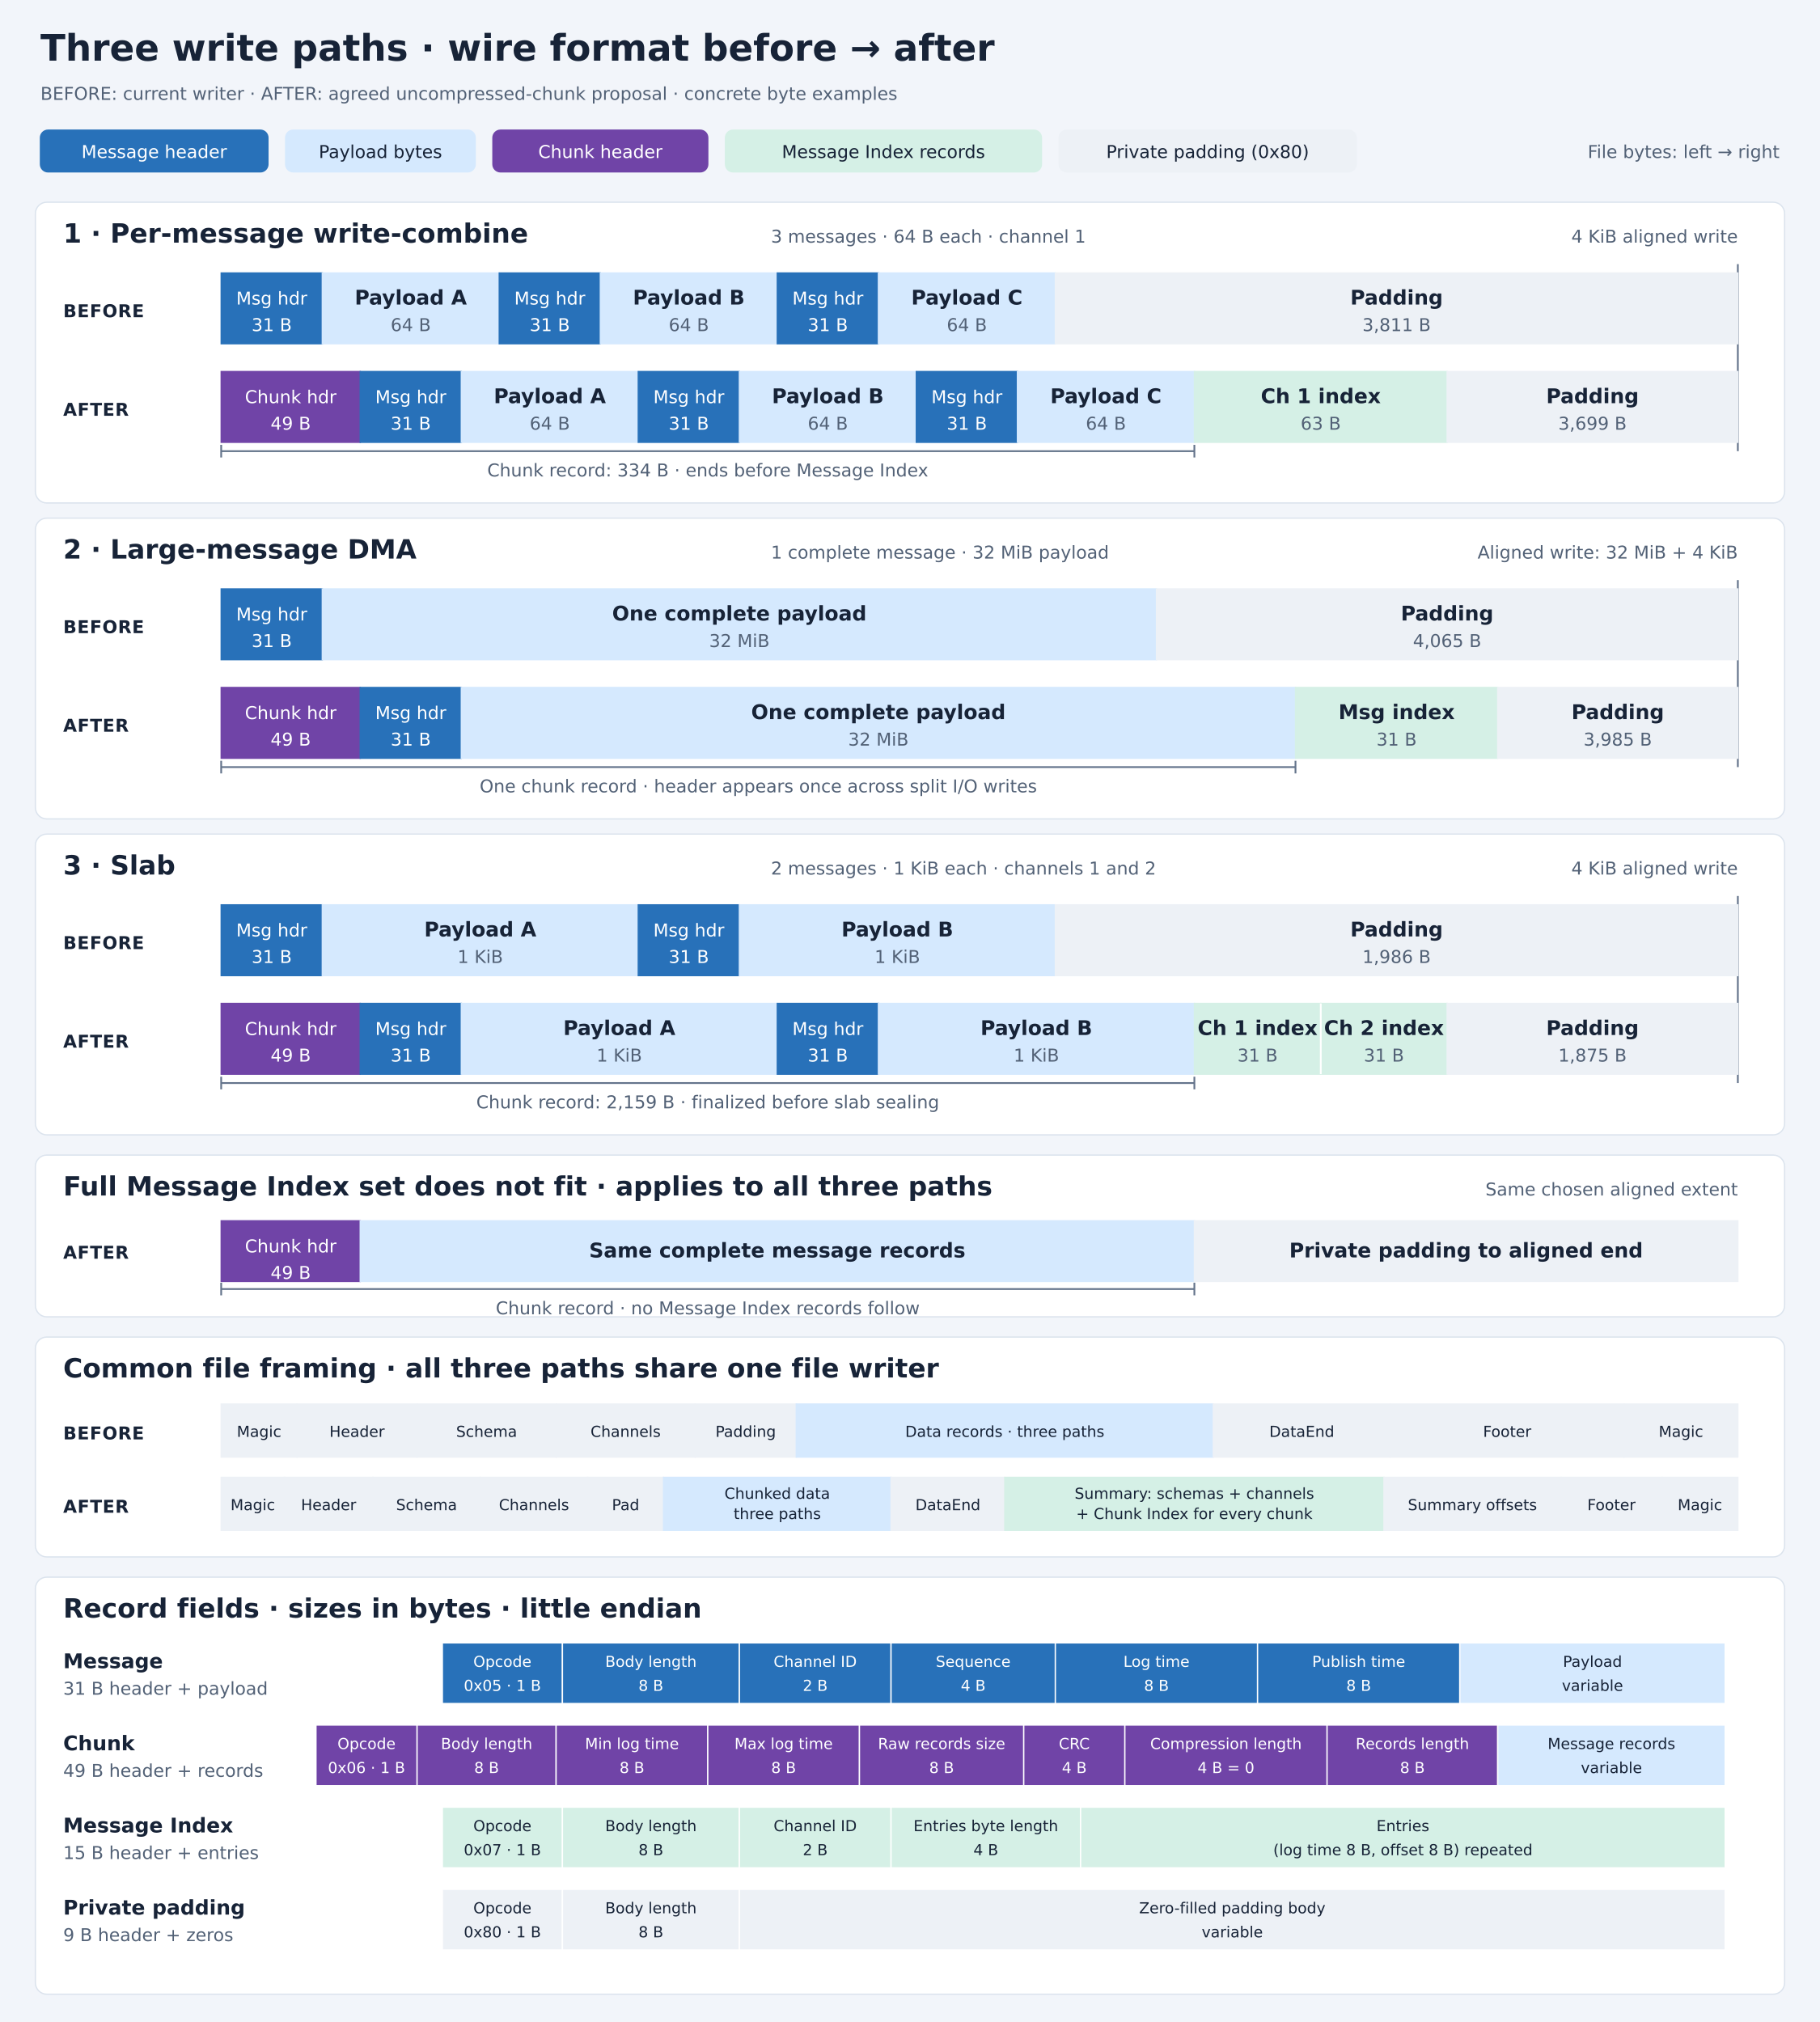
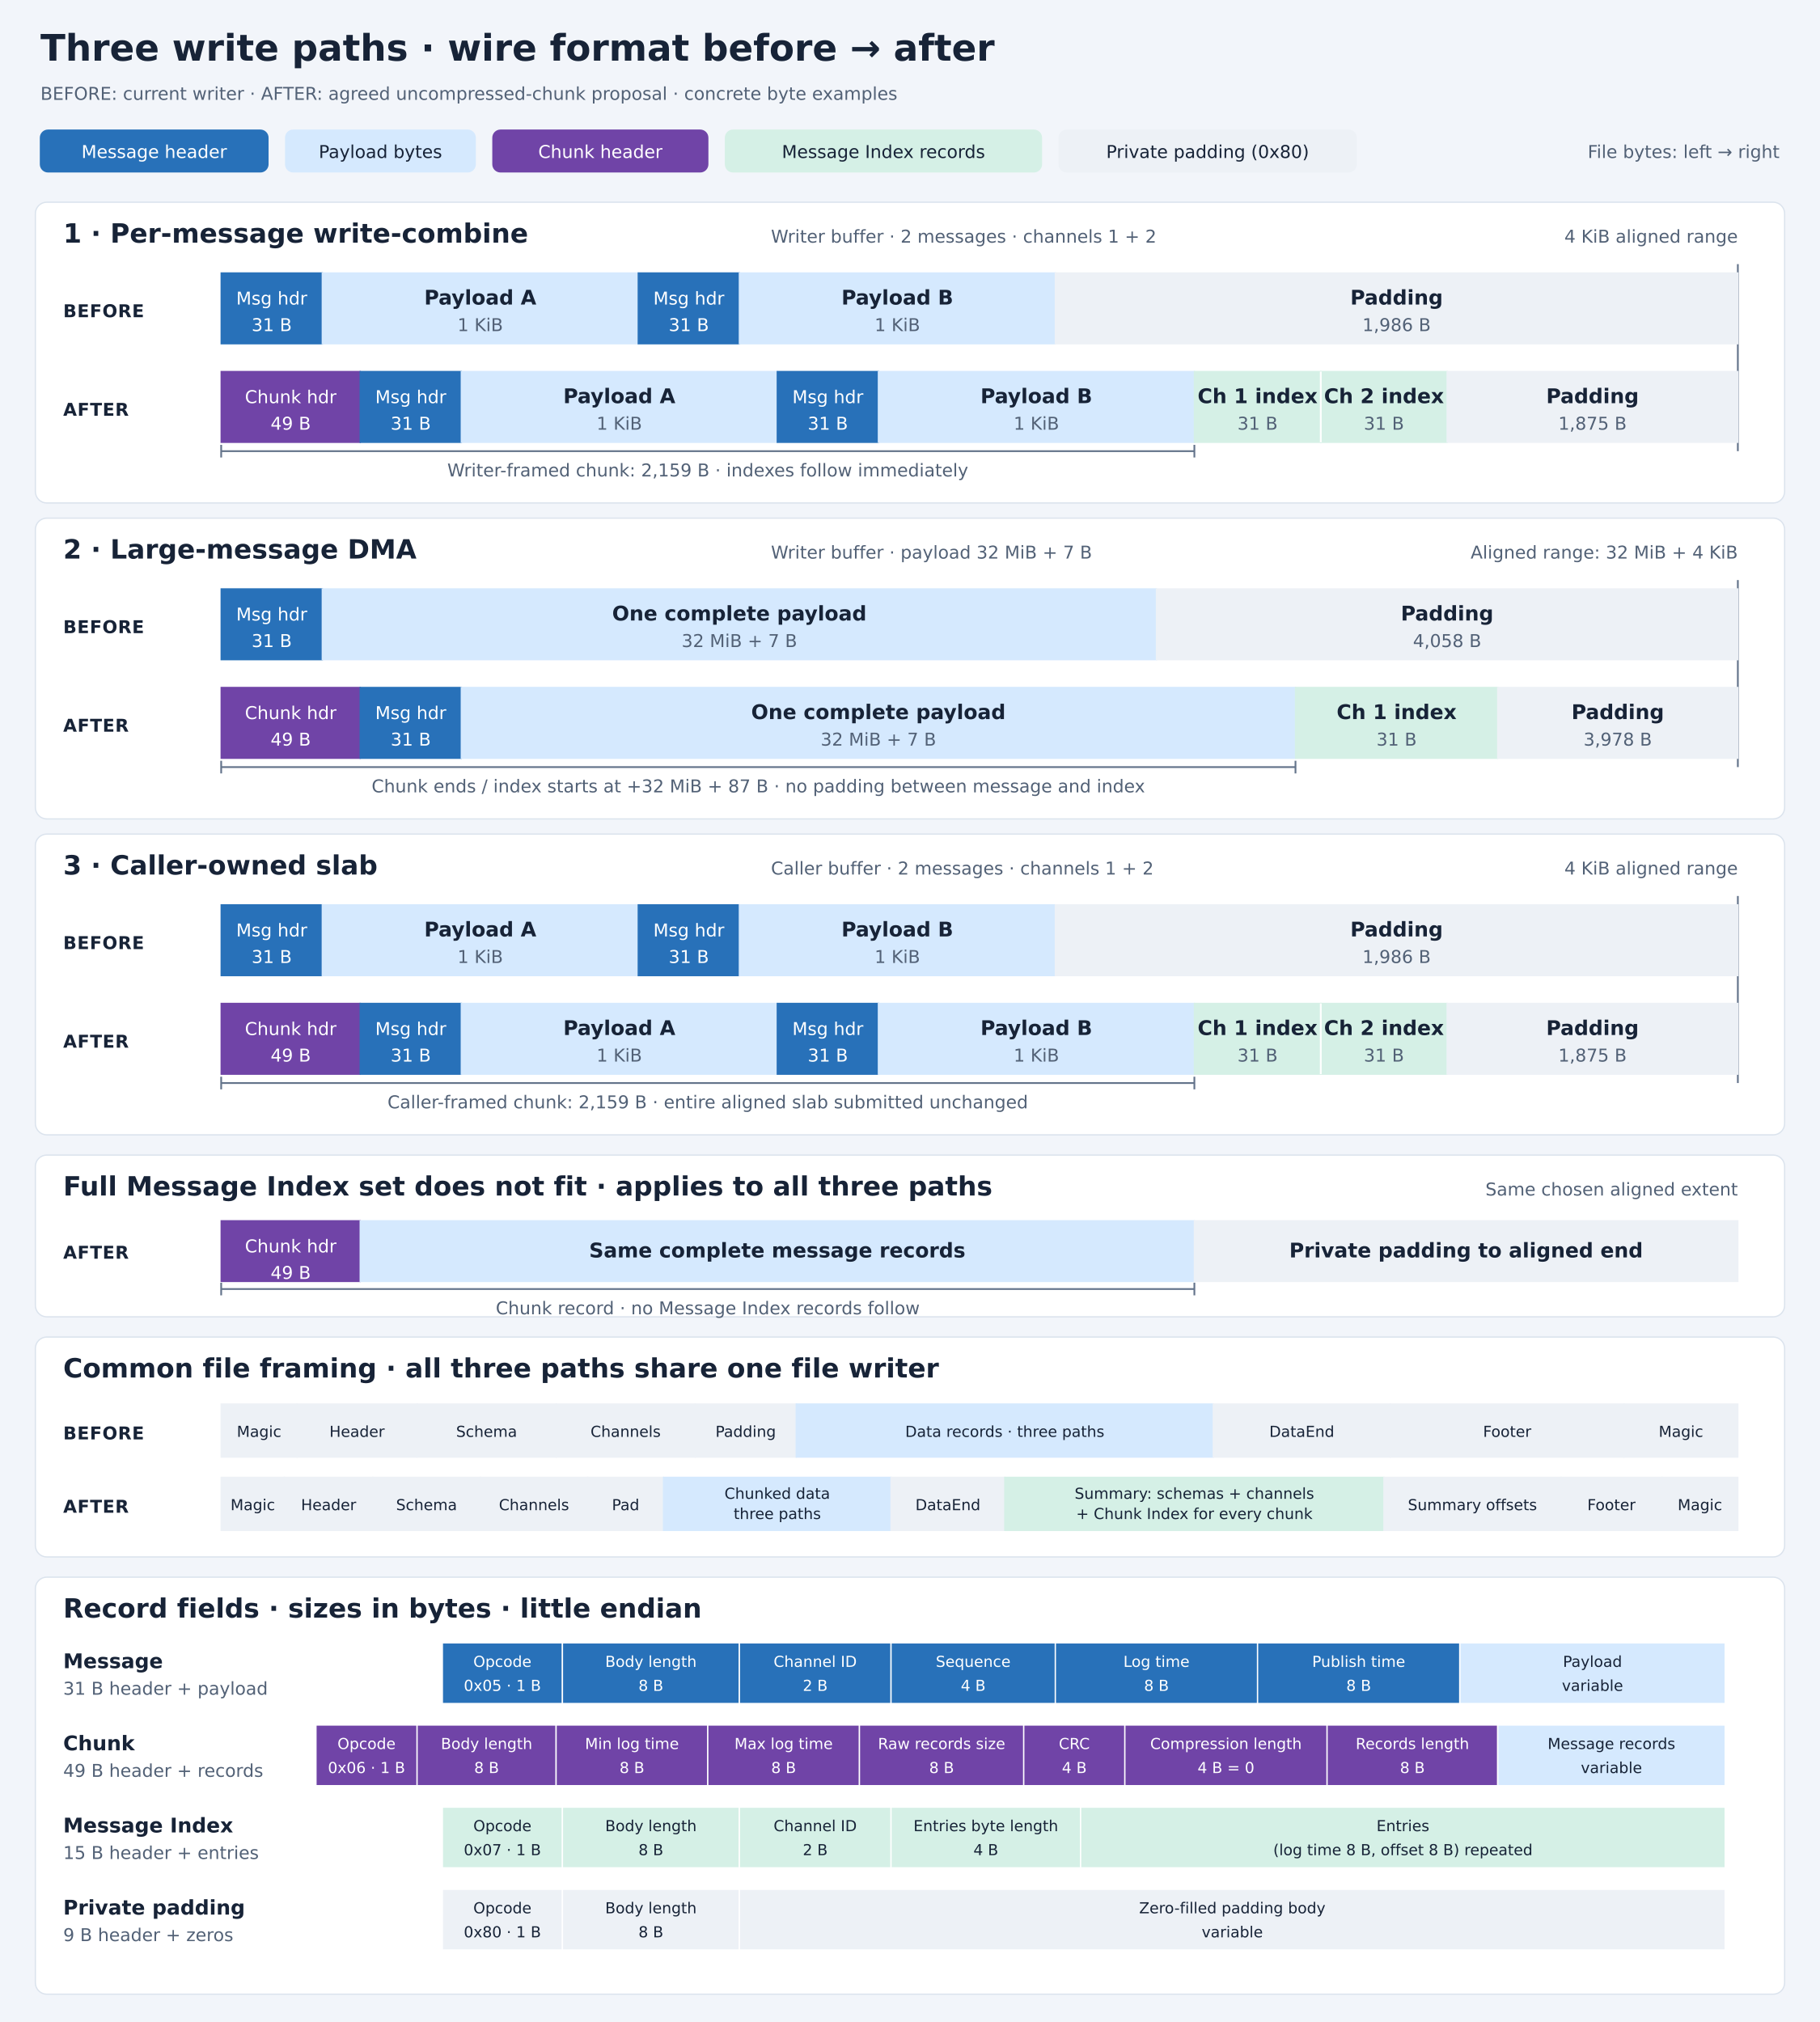
<svg xmlns="http://www.w3.org/2000/svg" width="1440" height="1600" viewBox="0 0 1440 1600" role="img" aria-labelledby="title desc">
  <style>text{font-family:'DejaVu Sans',Arial,sans-serif;fill:#172337}.title{font-size:29px;font-weight:700}.section{font-size:21px;font-weight:700}.label{font-size:16px;font-weight:700}.small{font-size:14px}.tiny{font-size:12px}.muted{fill:#526176}.white{fill:#fff}.row{font-size:14px;font-weight:700;letter-spacing:.4px}</style>
  <rect width="1440" height="1600" fill="#f2f5fa" />
  <text x="32" y="48" class="title" text-anchor="start">Three write paths · wire format before → after</text>
  <text x="32" y="79" class="small muted" text-anchor="start">BEFORE: current writer · AFTER: agreed uncompressed-chunk proposal · concrete byte examples</text>
  <rect x="32" y="103" width="180" height="33" rx="6" fill="#2871b9" stroke="#2871b9" />
  <text x="122.0" y="125" class="small white" text-anchor="middle">Message header</text>
  <rect x="226" y="103" width="150" height="33" rx="6" fill="#d5e9fe" stroke="#d5e9fe" />
  <text x="301.0" y="125" class="small" text-anchor="middle">Payload bytes</text>
  <rect x="390" y="103" width="170" height="33" rx="6" fill="#7044a7" stroke="#7044a7" />
  <text x="475.0" y="125" class="small white" text-anchor="middle">Chunk header</text>
  <rect x="574" y="103" width="250" height="33" rx="6" fill="#d5f0e6" stroke="#d5f0e6" />
  <text x="699.0" y="125" class="small" text-anchor="middle">Message Index records</text>
  <rect x="838" y="103" width="235" height="33" rx="6" fill="#edf1f6" stroke="#edf1f6" />
  <text x="955.5" y="125" class="small" text-anchor="middle">Private padding (0x80)</text>
  <text x="1408" y="125" class="small muted" text-anchor="end">File bytes: left → right</text>
  <rect x="28" y="160" width="1384" height="238" rx="9" fill="#fff" stroke="#dbe3ed" />
  <text x="50" y="192" class="section" text-anchor="start">1 · Per-message write-combine</text>
-   <text x="610" y="192" class="small muted" text-anchor="start">3 messages · 64 B each · channel 1</text>
-   <text x="1375" y="192" class="small muted" text-anchor="end">4 KiB aligned write</text>
+   <text x="610" y="192" class="small muted" text-anchor="start">Writer buffer · 2 messages · channels 1 + 2</text>
+   <text x="1375" y="192" class="small muted" text-anchor="end">4 KiB aligned range</text>
  <text x="50" y="251" class="row" text-anchor="start">BEFORE</text>
  <text x="50" y="329" class="row" text-anchor="start">AFTER</text>
  <line x1="1375" y1="209" x2="1375" y2="357" stroke="#64748b" stroke-width="1.4" />
  <rect x="175" y="216" width="80" height="56" rx="0" fill="#2871b9" stroke="#2871b9" />
  <text x="215.0" y="241" class="small white" text-anchor="middle">Msg hdr</text>
  <text x="215.0" y="262" class="small white" text-anchor="middle">31 B</text>
-   <rect x="255" y="216" width="140" height="56" rx="0" fill="#d5e9fe" stroke="#d5e9fe" />
-   <text x="325.0" y="241" class="label" text-anchor="middle">Payload A</text>
-   <text x="325.0" y="262" class="small muted" text-anchor="middle">64 B</text>
-   <rect x="395" y="216" width="80" height="56" rx="0" fill="#2871b9" stroke="#2871b9" />
-   <text x="435.0" y="241" class="small white" text-anchor="middle">Msg hdr</text>
-   <text x="435.0" y="262" class="small white" text-anchor="middle">31 B</text>
-   <rect x="475" y="216" width="140" height="56" rx="0" fill="#d5e9fe" stroke="#d5e9fe" />
-   <text x="545.0" y="241" class="label" text-anchor="middle">Payload B</text>
-   <text x="545.0" y="262" class="small muted" text-anchor="middle">64 B</text>
-   <rect x="615" y="216" width="80" height="56" rx="0" fill="#2871b9" stroke="#2871b9" />
-   <text x="655.0" y="241" class="small white" text-anchor="middle">Msg hdr</text>
-   <text x="655.0" y="262" class="small white" text-anchor="middle">31 B</text>
-   <rect x="695" y="216" width="140" height="56" rx="0" fill="#d5e9fe" stroke="#d5e9fe" />
-   <text x="765.0" y="241" class="label" text-anchor="middle">Payload C</text>
-   <text x="765.0" y="262" class="small muted" text-anchor="middle">64 B</text>
+   <rect x="255" y="216" width="250" height="56" rx="0" fill="#d5e9fe" stroke="#d5e9fe" />
+   <text x="380.0" y="241" class="label" text-anchor="middle">Payload A</text>
+   <text x="380.0" y="262" class="small muted" text-anchor="middle">1 KiB</text>
+   <rect x="505" y="216" width="80" height="56" rx="0" fill="#2871b9" stroke="#2871b9" />
+   <text x="545.0" y="241" class="small white" text-anchor="middle">Msg hdr</text>
+   <text x="545.0" y="262" class="small white" text-anchor="middle">31 B</text>
+   <rect x="585" y="216" width="250" height="56" rx="0" fill="#d5e9fe" stroke="#d5e9fe" />
+   <text x="710.0" y="241" class="label" text-anchor="middle">Payload B</text>
+   <text x="710.0" y="262" class="small muted" text-anchor="middle">1 KiB</text>
  <rect x="835" y="216" width="540" height="56" rx="0" fill="#edf1f6" stroke="#edf1f6" />
  <text x="1105.0" y="241" class="label" text-anchor="middle">Padding</text>
-   <text x="1105.0" y="262" class="small muted" text-anchor="middle">3,811 B</text>
+   <text x="1105.0" y="262" class="small muted" text-anchor="middle">1,986 B</text>
  <rect x="175" y="294" width="110" height="56" rx="0" fill="#7044a7" stroke="#7044a7" />
  <text x="230.0" y="319" class="small white" text-anchor="middle">Chunk hdr</text>
  <text x="230.0" y="340" class="small white" text-anchor="middle">49 B</text>
  <rect x="285" y="294" width="80" height="56" rx="0" fill="#2871b9" stroke="#2871b9" />
  <text x="325.0" y="319" class="small white" text-anchor="middle">Msg hdr</text>
  <text x="325.0" y="340" class="small white" text-anchor="middle">31 B</text>
-   <rect x="365" y="294" width="140" height="56" rx="0" fill="#d5e9fe" stroke="#d5e9fe" />
-   <text x="435.0" y="319" class="label" text-anchor="middle">Payload A</text>
-   <text x="435.0" y="340" class="small muted" text-anchor="middle">64 B</text>
-   <rect x="505" y="294" width="80" height="56" rx="0" fill="#2871b9" stroke="#2871b9" />
-   <text x="545.0" y="319" class="small white" text-anchor="middle">Msg hdr</text>
-   <text x="545.0" y="340" class="small white" text-anchor="middle">31 B</text>
-   <rect x="585" y="294" width="140" height="56" rx="0" fill="#d5e9fe" stroke="#d5e9fe" />
-   <text x="655.0" y="319" class="label" text-anchor="middle">Payload B</text>
-   <text x="655.0" y="340" class="small muted" text-anchor="middle">64 B</text>
-   <rect x="725" y="294" width="80" height="56" rx="0" fill="#2871b9" stroke="#2871b9" />
-   <text x="765.0" y="319" class="small white" text-anchor="middle">Msg hdr</text>
-   <text x="765.0" y="340" class="small white" text-anchor="middle">31 B</text>
-   <rect x="805" y="294" width="140" height="56" rx="0" fill="#d5e9fe" stroke="#d5e9fe" />
-   <text x="875.0" y="319" class="label" text-anchor="middle">Payload C</text>
-   <text x="875.0" y="340" class="small muted" text-anchor="middle">64 B</text>
-   <rect x="945" y="294" width="200" height="56" rx="0" fill="#d5f0e6" stroke="#d5f0e6" />
-   <text x="1045.0" y="319" class="label" text-anchor="middle">Ch 1 index</text>
-   <text x="1045.0" y="340" class="small muted" text-anchor="middle">63 B</text>
+   <rect x="365" y="294" width="250" height="56" rx="0" fill="#d5e9fe" stroke="#d5e9fe" />
+   <text x="490.0" y="319" class="label" text-anchor="middle">Payload A</text>
+   <text x="490.0" y="340" class="small muted" text-anchor="middle">1 KiB</text>
+   <rect x="615" y="294" width="80" height="56" rx="0" fill="#2871b9" stroke="#2871b9" />
+   <text x="655.0" y="319" class="small white" text-anchor="middle">Msg hdr</text>
+   <text x="655.0" y="340" class="small white" text-anchor="middle">31 B</text>
+   <rect x="695" y="294" width="250" height="56" rx="0" fill="#d5e9fe" stroke="#d5e9fe" />
+   <text x="820.0" y="319" class="label" text-anchor="middle">Payload B</text>
+   <text x="820.0" y="340" class="small muted" text-anchor="middle">1 KiB</text>
+   <rect x="945" y="294" width="100" height="56" rx="0" fill="#d5f0e6" stroke="#d5f0e6" />
+   <text x="995.0" y="319" class="label" text-anchor="middle">Ch 1 index</text>
+   <text x="995.0" y="340" class="small muted" text-anchor="middle">31 B</text>
+   <rect x="1045" y="294" width="100" height="56" rx="0" fill="#d5f0e6" stroke="#d5f0e6" />
+   <text x="1095.0" y="319" class="label" text-anchor="middle">Ch 2 index</text>
+   <text x="1095.0" y="340" class="small muted" text-anchor="middle">31 B</text>
  <rect x="1145" y="294" width="230" height="56" rx="0" fill="#edf1f6" stroke="#edf1f6" />
  <text x="1260.0" y="319" class="label" text-anchor="middle">Padding</text>
-   <text x="1260.0" y="340" class="small muted" text-anchor="middle">3,699 B</text>
+   <text x="1260.0" y="340" class="small muted" text-anchor="middle">1,875 B</text>
+   <line x1="1045" y1="294" x2="1045" y2="350" stroke="#ffffff" stroke-width="1.4" />
  <line x1="175" y1="357" x2="945" y2="357" stroke="#64748b" stroke-width="1.4" />
  <line x1="175" y1="352" x2="175" y2="362" stroke="#64748b" stroke-width="1.4" />
  <line x1="945" y1="352" x2="945" y2="362" stroke="#64748b" stroke-width="1.4" />
-   <text x="560.0" y="377" class="small muted" text-anchor="middle">Chunk record: 334 B · ends before Message Index</text>
+   <text x="560.0" y="377" class="small muted" text-anchor="middle">Writer-framed chunk: 2,159 B · indexes follow immediately</text>
  <rect x="28" y="410" width="1384" height="238" rx="9" fill="#fff" stroke="#dbe3ed" />
  <text x="50" y="442" class="section" text-anchor="start">2 · Large-message DMA</text>
-   <text x="610" y="442" class="small muted" text-anchor="start">1 complete message · 32 MiB payload</text>
-   <text x="1375" y="442" class="small muted" text-anchor="end">Aligned write: 32 MiB + 4 KiB</text>
+   <text x="610" y="442" class="small muted" text-anchor="start">Writer buffer · payload 32 MiB + 7 B</text>
+   <text x="1375" y="442" class="small muted" text-anchor="end">Aligned range: 32 MiB + 4 KiB</text>
  <text x="50" y="501" class="row" text-anchor="start">BEFORE</text>
  <text x="50" y="579" class="row" text-anchor="start">AFTER</text>
  <line x1="1375" y1="459" x2="1375" y2="607" stroke="#64748b" stroke-width="1.4" />
  <rect x="175" y="466" width="80" height="56" rx="0" fill="#2871b9" stroke="#2871b9" />
  <text x="215.0" y="491" class="small white" text-anchor="middle">Msg hdr</text>
  <text x="215.0" y="512" class="small white" text-anchor="middle">31 B</text>
  <rect x="255" y="466" width="660" height="56" rx="0" fill="#d5e9fe" stroke="#d5e9fe" />
  <text x="585.0" y="491" class="label" text-anchor="middle">One complete payload</text>
-   <text x="585.0" y="512" class="small muted" text-anchor="middle">32 MiB</text>
+   <text x="585.0" y="512" class="small muted" text-anchor="middle">32 MiB + 7 B</text>
  <rect x="915" y="466" width="460" height="56" rx="0" fill="#edf1f6" stroke="#edf1f6" />
  <text x="1145.0" y="491" class="label" text-anchor="middle">Padding</text>
-   <text x="1145.0" y="512" class="small muted" text-anchor="middle">4,065 B</text>
+   <text x="1145.0" y="512" class="small muted" text-anchor="middle">4,058 B</text>
  <rect x="175" y="544" width="110" height="56" rx="0" fill="#7044a7" stroke="#7044a7" />
  <text x="230.0" y="569" class="small white" text-anchor="middle">Chunk hdr</text>
  <text x="230.0" y="590" class="small white" text-anchor="middle">49 B</text>
  <rect x="285" y="544" width="80" height="56" rx="0" fill="#2871b9" stroke="#2871b9" />
  <text x="325.0" y="569" class="small white" text-anchor="middle">Msg hdr</text>
  <text x="325.0" y="590" class="small white" text-anchor="middle">31 B</text>
  <rect x="365" y="544" width="660" height="56" rx="0" fill="#d5e9fe" stroke="#d5e9fe" />
  <text x="695.0" y="569" class="label" text-anchor="middle">One complete payload</text>
-   <text x="695.0" y="590" class="small muted" text-anchor="middle">32 MiB</text>
+   <text x="695.0" y="590" class="small muted" text-anchor="middle">32 MiB + 7 B</text>
  <rect x="1025" y="544" width="160" height="56" rx="0" fill="#d5f0e6" stroke="#d5f0e6" />
-   <text x="1105.0" y="569" class="label" text-anchor="middle">Msg index</text>
+   <text x="1105.0" y="569" class="label" text-anchor="middle">Ch 1 index</text>
  <text x="1105.0" y="590" class="small muted" text-anchor="middle">31 B</text>
  <rect x="1185" y="544" width="190" height="56" rx="0" fill="#edf1f6" stroke="#edf1f6" />
  <text x="1280.0" y="569" class="label" text-anchor="middle">Padding</text>
-   <text x="1280.0" y="590" class="small muted" text-anchor="middle">3,985 B</text>
+   <text x="1280.0" y="590" class="small muted" text-anchor="middle">3,978 B</text>
  <line x1="175" y1="607" x2="1025" y2="607" stroke="#64748b" stroke-width="1.4" />
  <line x1="175" y1="602" x2="175" y2="612" stroke="#64748b" stroke-width="1.4" />
  <line x1="1025" y1="602" x2="1025" y2="612" stroke="#64748b" stroke-width="1.4" />
-   <text x="600.0" y="627" class="small muted" text-anchor="middle">One chunk record · header appears once across split I/O writes</text>
+   <text x="600.0" y="627" class="small muted" text-anchor="middle">Chunk ends / index starts at +32 MiB + 87 B · no padding between message and index</text>
  <rect x="28" y="660" width="1384" height="238" rx="9" fill="#fff" stroke="#dbe3ed" />
-   <text x="50" y="692" class="section" text-anchor="start">3 · Slab</text>
-   <text x="610" y="692" class="small muted" text-anchor="start">2 messages · 1 KiB each · channels 1 and 2</text>
-   <text x="1375" y="692" class="small muted" text-anchor="end">4 KiB aligned write</text>
+   <text x="50" y="692" class="section" text-anchor="start">3 · Caller-owned slab</text>
+   <text x="610" y="692" class="small muted" text-anchor="start">Caller buffer · 2 messages · channels 1 + 2</text>
+   <text x="1375" y="692" class="small muted" text-anchor="end">4 KiB aligned range</text>
  <text x="50" y="751" class="row" text-anchor="start">BEFORE</text>
  <text x="50" y="829" class="row" text-anchor="start">AFTER</text>
  <line x1="1375" y1="709" x2="1375" y2="857" stroke="#64748b" stroke-width="1.4" />
  <rect x="175" y="716" width="80" height="56" rx="0" fill="#2871b9" stroke="#2871b9" />
  <text x="215.0" y="741" class="small white" text-anchor="middle">Msg hdr</text>
  <text x="215.0" y="762" class="small white" text-anchor="middle">31 B</text>
  <rect x="255" y="716" width="250" height="56" rx="0" fill="#d5e9fe" stroke="#d5e9fe" />
  <text x="380.0" y="741" class="label" text-anchor="middle">Payload A</text>
  <text x="380.0" y="762" class="small muted" text-anchor="middle">1 KiB</text>
  <rect x="505" y="716" width="80" height="56" rx="0" fill="#2871b9" stroke="#2871b9" />
  <text x="545.0" y="741" class="small white" text-anchor="middle">Msg hdr</text>
  <text x="545.0" y="762" class="small white" text-anchor="middle">31 B</text>
  <rect x="585" y="716" width="250" height="56" rx="0" fill="#d5e9fe" stroke="#d5e9fe" />
  <text x="710.0" y="741" class="label" text-anchor="middle">Payload B</text>
  <text x="710.0" y="762" class="small muted" text-anchor="middle">1 KiB</text>
  <rect x="835" y="716" width="540" height="56" rx="0" fill="#edf1f6" stroke="#edf1f6" />
  <text x="1105.0" y="741" class="label" text-anchor="middle">Padding</text>
  <text x="1105.0" y="762" class="small muted" text-anchor="middle">1,986 B</text>
  <rect x="175" y="794" width="110" height="56" rx="0" fill="#7044a7" stroke="#7044a7" />
  <text x="230.0" y="819" class="small white" text-anchor="middle">Chunk hdr</text>
  <text x="230.0" y="840" class="small white" text-anchor="middle">49 B</text>
  <rect x="285" y="794" width="80" height="56" rx="0" fill="#2871b9" stroke="#2871b9" />
  <text x="325.0" y="819" class="small white" text-anchor="middle">Msg hdr</text>
  <text x="325.0" y="840" class="small white" text-anchor="middle">31 B</text>
  <rect x="365" y="794" width="250" height="56" rx="0" fill="#d5e9fe" stroke="#d5e9fe" />
  <text x="490.0" y="819" class="label" text-anchor="middle">Payload A</text>
  <text x="490.0" y="840" class="small muted" text-anchor="middle">1 KiB</text>
  <rect x="615" y="794" width="80" height="56" rx="0" fill="#2871b9" stroke="#2871b9" />
  <text x="655.0" y="819" class="small white" text-anchor="middle">Msg hdr</text>
  <text x="655.0" y="840" class="small white" text-anchor="middle">31 B</text>
  <rect x="695" y="794" width="250" height="56" rx="0" fill="#d5e9fe" stroke="#d5e9fe" />
  <text x="820.0" y="819" class="label" text-anchor="middle">Payload B</text>
  <text x="820.0" y="840" class="small muted" text-anchor="middle">1 KiB</text>
  <rect x="945" y="794" width="100" height="56" rx="0" fill="#d5f0e6" stroke="#d5f0e6" />
  <text x="995.0" y="819" class="label" text-anchor="middle">Ch 1 index</text>
  <text x="995.0" y="840" class="small muted" text-anchor="middle">31 B</text>
  <rect x="1045" y="794" width="100" height="56" rx="0" fill="#d5f0e6" stroke="#d5f0e6" />
  <text x="1095.0" y="819" class="label" text-anchor="middle">Ch 2 index</text>
  <text x="1095.0" y="840" class="small muted" text-anchor="middle">31 B</text>
  <rect x="1145" y="794" width="230" height="56" rx="0" fill="#edf1f6" stroke="#edf1f6" />
  <text x="1260.0" y="819" class="label" text-anchor="middle">Padding</text>
  <text x="1260.0" y="840" class="small muted" text-anchor="middle">1,875 B</text>
  <line x1="175" y1="857" x2="945" y2="857" stroke="#64748b" stroke-width="1.4" />
  <line x1="175" y1="852" x2="175" y2="862" stroke="#64748b" stroke-width="1.4" />
  <line x1="945" y1="852" x2="945" y2="862" stroke="#64748b" stroke-width="1.4" />
-   <text x="560.0" y="877" class="small muted" text-anchor="middle">Chunk record: 2,159 B · finalized before slab sealing</text>
+   <text x="560.0" y="877" class="small muted" text-anchor="middle">Caller-framed chunk: 2,159 B · entire aligned slab submitted unchanged</text>
  <line x1="1045" y1="794" x2="1045" y2="850" stroke="#ffffff" stroke-width="1.4" />
  <rect x="28" y="914" width="1384" height="128" rx="9" fill="#fff" stroke="#dbe3ed" />
  <text x="50" y="946" class="section" text-anchor="start">Full Message Index set does not fit · applies to all three paths</text>
  <text x="1375" y="946" class="small muted" text-anchor="end">Same chosen aligned extent</text>
  <text x="50" y="996" class="row" text-anchor="start">AFTER</text>
  <rect x="175" y="966" width="110" height="48" rx="0" fill="#7044a7" stroke="#7044a7" />
  <text x="230.0" y="991" class="small white" text-anchor="middle">Chunk hdr</text>
  <text x="230.0" y="1012" class="small white" text-anchor="middle">49 B</text>
  <rect x="285" y="966" width="660" height="48" rx="0" fill="#d5e9fe" stroke="#d5e9fe" />
  <text x="615.0" y="995.0" class="label" text-anchor="middle">Same complete message records</text>
  <rect x="945" y="966" width="430" height="48" rx="0" fill="#edf1f6" stroke="#edf1f6" />
  <text x="1160.0" y="995.0" class="label" text-anchor="middle">Private padding to aligned end</text>
  <line x1="175" y1="1020" x2="945" y2="1020" stroke="#64748b" stroke-width="1.4" />
  <line x1="175" y1="1015" x2="175" y2="1025" stroke="#64748b" stroke-width="1.4" />
  <line x1="945" y1="1015" x2="945" y2="1025" stroke="#64748b" stroke-width="1.4" />
  <text x="560.0" y="1040" class="small muted" text-anchor="middle">Chunk record · no Message Index records follow</text>
  <rect x="28" y="1058" width="1384" height="174" rx="9" fill="#fff" stroke="#dbe3ed" />
  <text x="50" y="1090" class="section" text-anchor="start">Common file framing · all three paths share one file writer</text>
  <text x="50" y="1139" class="row" text-anchor="start">BEFORE</text>
  <text x="50" y="1197" class="row" text-anchor="start">AFTER</text>
  <rect x="175" y="1111" width="60" height="42" rx="0" fill="#edf1f6" stroke="#edf1f6" />
  <text x="205.0" y="1137" class="tiny" text-anchor="middle">Magic</text>
  <rect x="235" y="1111" width="95" height="42" rx="0" fill="#edf1f6" stroke="#edf1f6" />
  <text x="282.5" y="1137" class="tiny" text-anchor="middle">Header</text>
  <rect x="330" y="1111" width="110" height="42" rx="0" fill="#edf1f6" stroke="#edf1f6" />
  <text x="385.0" y="1137" class="tiny" text-anchor="middle">Schema</text>
  <rect x="440" y="1111" width="110" height="42" rx="0" fill="#edf1f6" stroke="#edf1f6" />
  <text x="495.0" y="1137" class="tiny" text-anchor="middle">Channels</text>
  <rect x="550" y="1111" width="80" height="42" rx="0" fill="#edf1f6" stroke="#edf1f6" />
  <text x="590.0" y="1137" class="tiny" text-anchor="middle">Padding</text>
  <rect x="630" y="1111" width="330" height="42" rx="0" fill="#d5e9fe" stroke="#d5e9fe" />
  <text x="795.0" y="1137" class="tiny" text-anchor="middle">Data records · three paths</text>
  <rect x="960" y="1111" width="140" height="42" rx="0" fill="#edf1f6" stroke="#edf1f6" />
  <text x="1030.0" y="1137" class="tiny" text-anchor="middle">DataEnd</text>
  <rect x="1100" y="1111" width="185" height="42" rx="0" fill="#edf1f6" stroke="#edf1f6" />
  <text x="1192.5" y="1137" class="tiny" text-anchor="middle">Footer</text>
  <rect x="1285" y="1111" width="90" height="42" rx="0" fill="#edf1f6" stroke="#edf1f6" />
  <text x="1330.0" y="1137" class="tiny" text-anchor="middle">Magic</text>
  <rect x="175" y="1169" width="50" height="42" rx="0" fill="#edf1f6" stroke="#edf1f6" />
  <text x="200.0" y="1195" class="tiny" text-anchor="middle">Magic</text>
  <rect x="225" y="1169" width="70" height="42" rx="0" fill="#edf1f6" stroke="#edf1f6" />
  <text x="260.0" y="1195" class="tiny" text-anchor="middle">Header</text>
  <rect x="295" y="1169" width="85" height="42" rx="0" fill="#edf1f6" stroke="#edf1f6" />
  <text x="337.5" y="1195" class="tiny" text-anchor="middle">Schema</text>
  <rect x="380" y="1169" width="85" height="42" rx="0" fill="#edf1f6" stroke="#edf1f6" />
  <text x="422.5" y="1195" class="tiny" text-anchor="middle">Channels</text>
  <rect x="465" y="1169" width="60" height="42" rx="0" fill="#edf1f6" stroke="#edf1f6" />
  <text x="495.0" y="1195" class="tiny" text-anchor="middle">Pad</text>
  <rect x="525" y="1169" width="180" height="42" rx="0" fill="#d5e9fe" stroke="#d5e9fe" />
  <text x="615.0" y="1186" class="tiny" text-anchor="middle">Chunked data</text>
  <text x="615.0" y="1202" class="tiny" text-anchor="middle">three paths</text>
  <rect x="705" y="1169" width="90" height="42" rx="0" fill="#edf1f6" stroke="#edf1f6" />
  <text x="750.0" y="1195" class="tiny" text-anchor="middle">DataEnd</text>
  <rect x="795" y="1169" width="300" height="42" rx="0" fill="#d5f0e6" stroke="#d5f0e6" />
  <text x="945.0" y="1186" class="tiny" text-anchor="middle">Summary: schemas + channels</text>
  <text x="945.0" y="1202" class="tiny" text-anchor="middle">+ Chunk Index for every chunk</text>
  <rect x="1095" y="1169" width="140" height="42" rx="0" fill="#edf1f6" stroke="#edf1f6" />
  <text x="1165.0" y="1195" class="tiny" text-anchor="middle">Summary offsets</text>
  <rect x="1235" y="1169" width="80" height="42" rx="0" fill="#edf1f6" stroke="#edf1f6" />
  <text x="1275.0" y="1195" class="tiny" text-anchor="middle">Footer</text>
  <rect x="1315" y="1169" width="60" height="42" rx="0" fill="#edf1f6" stroke="#edf1f6" />
  <text x="1345.0" y="1195" class="tiny" text-anchor="middle">Magic</text>
  <rect x="28" y="1248" width="1384" height="330" rx="9" fill="#fff" stroke="#dbe3ed" />
  <text x="50" y="1280" class="section" text-anchor="start">Record fields · sizes in bytes · little endian</text>
  <text x="50" y="1320" class="label" text-anchor="start">Message</text>
  <text x="50" y="1341" class="small muted" text-anchor="start">31 B header + payload</text>
  <rect x="350" y="1300" width="95" height="48" rx="0" fill="#2871b9" stroke="#ffffff" />
  <text x="397.5" y="1319" class="tiny white" text-anchor="middle">Opcode</text>
  <text x="397.5" y="1338" class="tiny white" text-anchor="middle">0x05 · 1 B</text>
  <rect x="445" y="1300" width="140" height="48" rx="0" fill="#2871b9" stroke="#ffffff" />
  <text x="515.0" y="1319" class="tiny white" text-anchor="middle">Body length</text>
  <text x="515.0" y="1338" class="tiny white" text-anchor="middle">8 B</text>
  <rect x="585" y="1300" width="120" height="48" rx="0" fill="#2871b9" stroke="#ffffff" />
  <text x="645.0" y="1319" class="tiny white" text-anchor="middle">Channel ID</text>
  <text x="645.0" y="1338" class="tiny white" text-anchor="middle">2 B</text>
  <rect x="705" y="1300" width="130" height="48" rx="0" fill="#2871b9" stroke="#ffffff" />
  <text x="770.0" y="1319" class="tiny white" text-anchor="middle">Sequence</text>
  <text x="770.0" y="1338" class="tiny white" text-anchor="middle">4 B</text>
  <rect x="835" y="1300" width="160" height="48" rx="0" fill="#2871b9" stroke="#ffffff" />
  <text x="915.0" y="1319" class="tiny white" text-anchor="middle">Log time</text>
  <text x="915.0" y="1338" class="tiny white" text-anchor="middle">8 B</text>
  <rect x="995" y="1300" width="160" height="48" rx="0" fill="#2871b9" stroke="#ffffff" />
  <text x="1075.0" y="1319" class="tiny white" text-anchor="middle">Publish time</text>
  <text x="1075.0" y="1338" class="tiny white" text-anchor="middle">8 B</text>
  <rect x="1155" y="1300" width="210" height="48" rx="0" fill="#d5e9fe" stroke="#ffffff" />
  <text x="1260.0" y="1319" class="tiny" text-anchor="middle">Payload</text>
  <text x="1260.0" y="1338" class="tiny" text-anchor="middle">variable</text>
  <text x="50" y="1385" class="label" text-anchor="start">Chunk</text>
  <text x="50" y="1406" class="small muted" text-anchor="start">49 B header + records</text>
  <rect x="250" y="1365" width="80" height="48" rx="0" fill="#7044a7" stroke="#ffffff" />
  <text x="290.0" y="1384" class="tiny white" text-anchor="middle">Opcode</text>
  <text x="290.0" y="1403" class="tiny white" text-anchor="middle">0x06 · 1 B</text>
  <rect x="330" y="1365" width="110" height="48" rx="0" fill="#7044a7" stroke="#ffffff" />
  <text x="385.0" y="1384" class="tiny white" text-anchor="middle">Body length</text>
  <text x="385.0" y="1403" class="tiny white" text-anchor="middle">8 B</text>
  <rect x="440" y="1365" width="120" height="48" rx="0" fill="#7044a7" stroke="#ffffff" />
  <text x="500.0" y="1384" class="tiny white" text-anchor="middle">Min log time</text>
  <text x="500.0" y="1403" class="tiny white" text-anchor="middle">8 B</text>
  <rect x="560" y="1365" width="120" height="48" rx="0" fill="#7044a7" stroke="#ffffff" />
  <text x="620.0" y="1384" class="tiny white" text-anchor="middle">Max log time</text>
  <text x="620.0" y="1403" class="tiny white" text-anchor="middle">8 B</text>
  <rect x="680" y="1365" width="130" height="48" rx="0" fill="#7044a7" stroke="#ffffff" />
  <text x="745.0" y="1384" class="tiny white" text-anchor="middle">Raw records size</text>
  <text x="745.0" y="1403" class="tiny white" text-anchor="middle">8 B</text>
  <rect x="810" y="1365" width="80" height="48" rx="0" fill="#7044a7" stroke="#ffffff" />
  <text x="850.0" y="1384" class="tiny white" text-anchor="middle">CRC</text>
  <text x="850.0" y="1403" class="tiny white" text-anchor="middle">4 B</text>
  <rect x="890" y="1365" width="160" height="48" rx="0" fill="#7044a7" stroke="#ffffff" />
  <text x="970.0" y="1384" class="tiny white" text-anchor="middle">Compression length</text>
  <text x="970.0" y="1403" class="tiny white" text-anchor="middle">4 B = 0</text>
  <rect x="1050" y="1365" width="135" height="48" rx="0" fill="#7044a7" stroke="#ffffff" />
  <text x="1117.5" y="1384" class="tiny white" text-anchor="middle">Records length</text>
  <text x="1117.5" y="1403" class="tiny white" text-anchor="middle">8 B</text>
  <rect x="1185" y="1365" width="180" height="48" rx="0" fill="#d5e9fe" stroke="#ffffff" />
  <text x="1275.0" y="1384" class="tiny" text-anchor="middle">Message records</text>
  <text x="1275.0" y="1403" class="tiny" text-anchor="middle">variable</text>
  <text x="50" y="1450" class="label" text-anchor="start">Message Index</text>
  <text x="50" y="1471" class="small muted" text-anchor="start">15 B header + entries</text>
  <rect x="350" y="1430" width="95" height="48" rx="0" fill="#d5f0e6" stroke="#ffffff" />
  <text x="397.5" y="1449" class="tiny" text-anchor="middle">Opcode</text>
  <text x="397.5" y="1468" class="tiny" text-anchor="middle">0x07 · 1 B</text>
  <rect x="445" y="1430" width="140" height="48" rx="0" fill="#d5f0e6" stroke="#ffffff" />
  <text x="515.0" y="1449" class="tiny" text-anchor="middle">Body length</text>
  <text x="515.0" y="1468" class="tiny" text-anchor="middle">8 B</text>
  <rect x="585" y="1430" width="120" height="48" rx="0" fill="#d5f0e6" stroke="#ffffff" />
  <text x="645.0" y="1449" class="tiny" text-anchor="middle">Channel ID</text>
  <text x="645.0" y="1468" class="tiny" text-anchor="middle">2 B</text>
  <rect x="705" y="1430" width="150" height="48" rx="0" fill="#d5f0e6" stroke="#ffffff" />
  <text x="780.0" y="1449" class="tiny" text-anchor="middle">Entries byte length</text>
  <text x="780.0" y="1468" class="tiny" text-anchor="middle">4 B</text>
  <rect x="855" y="1430" width="510" height="48" rx="0" fill="#d5f0e6" stroke="#ffffff" />
  <text x="1110.0" y="1449" class="tiny" text-anchor="middle">Entries</text>
  <text x="1110.0" y="1468" class="tiny" text-anchor="middle">(log time 8 B, offset 8 B) repeated</text>
  <text x="50" y="1515" class="label" text-anchor="start">Private padding</text>
  <text x="50" y="1536" class="small muted" text-anchor="start">9 B header + zeros</text>
  <rect x="350" y="1495" width="95" height="48" rx="0" fill="#edf1f6" stroke="#ffffff" />
  <text x="397.5" y="1514" class="tiny" text-anchor="middle">Opcode</text>
  <text x="397.5" y="1533" class="tiny" text-anchor="middle">0x80 · 1 B</text>
  <rect x="445" y="1495" width="140" height="48" rx="0" fill="#edf1f6" stroke="#ffffff" />
  <text x="515.0" y="1514" class="tiny" text-anchor="middle">Body length</text>
  <text x="515.0" y="1533" class="tiny" text-anchor="middle">8 B</text>
  <rect x="585" y="1495" width="780" height="48" rx="0" fill="#edf1f6" stroke="#ffffff" />
  <text x="975.0" y="1514" class="tiny" text-anchor="middle">Zero-filled padding body</text>
  <text x="975.0" y="1533" class="tiny" text-anchor="middle">variable</text>
</svg>
